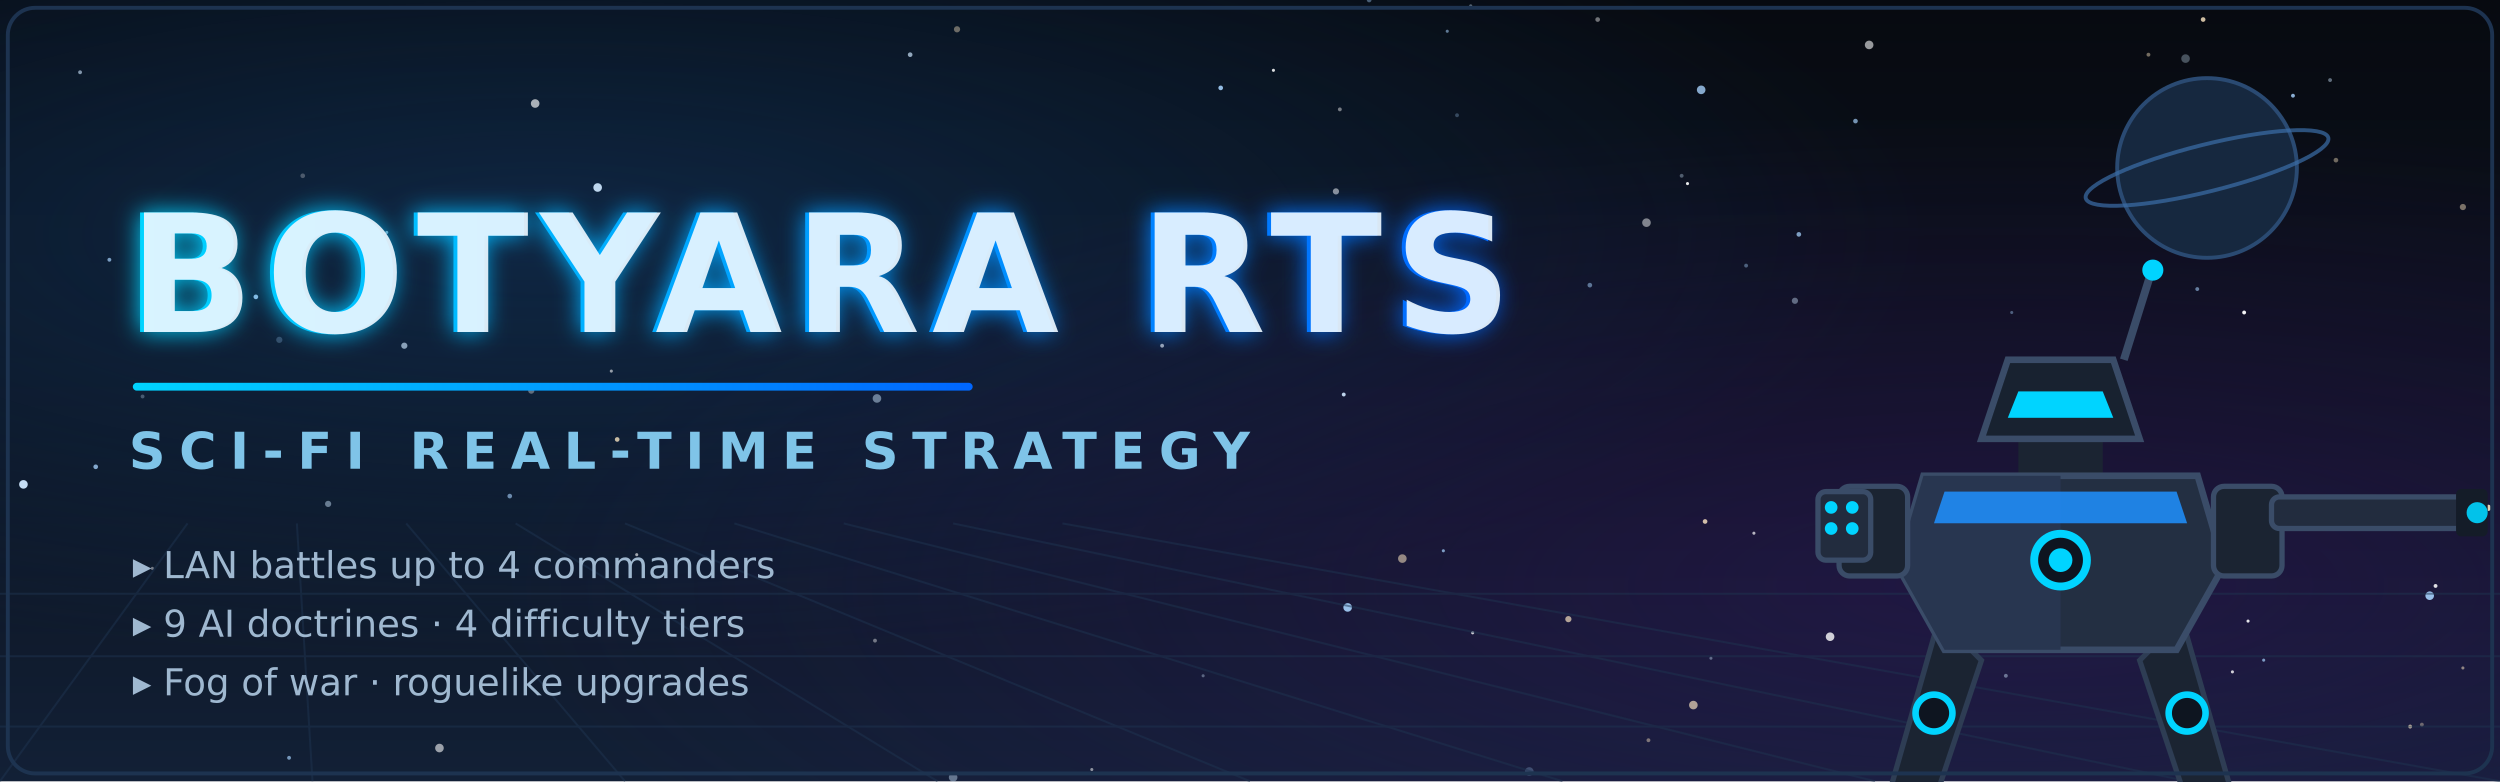
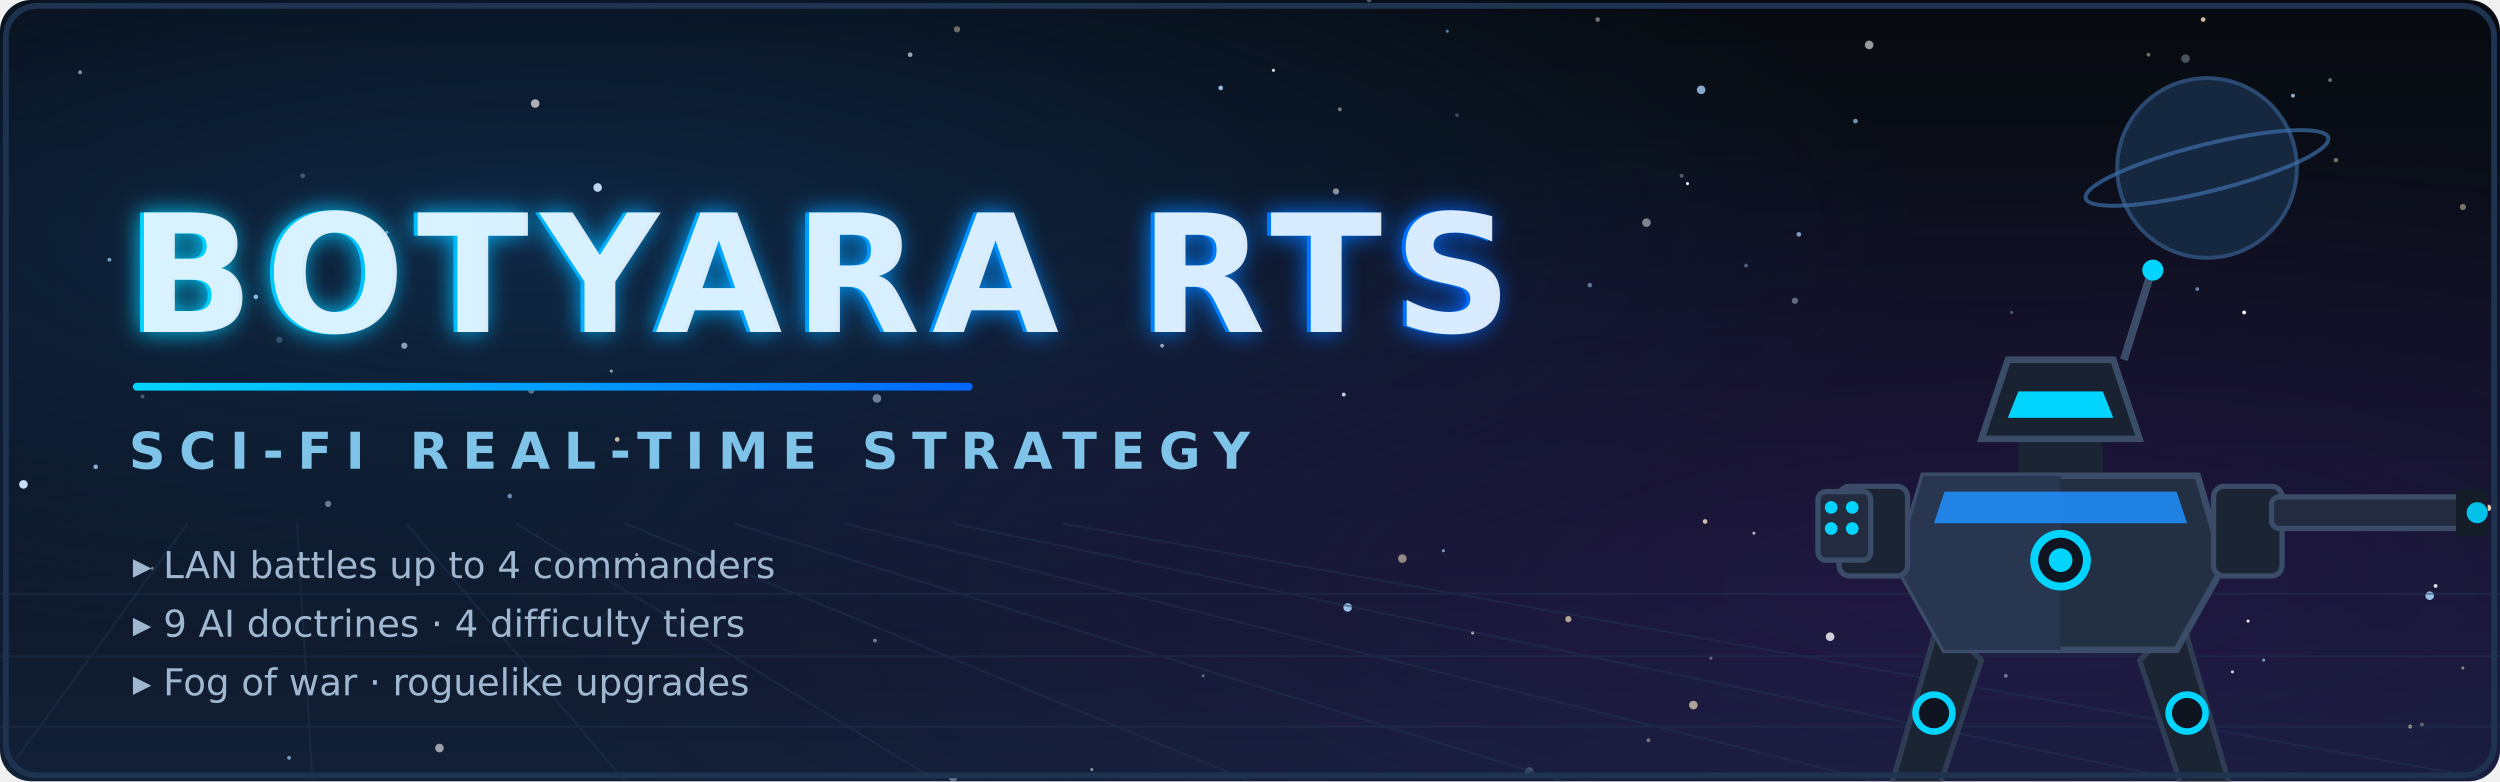
<svg xmlns="http://www.w3.org/2000/svg" width="1280" height="400" viewBox="0 0 1280 400">
  <defs>
    <linearGradient id="bg" x1="0" y1="0" x2="0" y2="1">
      <stop offset="0" stop-color="#070a10" />
      <stop offset="0.55" stop-color="#0c1320" />
      <stop offset="1" stop-color="#122036" />
    </linearGradient>
    <radialGradient id="neb1" cx="0.22" cy="0.3" r="0.55">
      <stop offset="0" stop-color="#123a66" stop-opacity="0.55" />
      <stop offset="1" stop-color="#123a66" stop-opacity="0" />
    </radialGradient>
    <radialGradient id="neb2" cx="0.8" cy="0.75" r="0.6">
      <stop offset="0" stop-color="#3a1466" stop-opacity="0.4" />
      <stop offset="1" stop-color="#3a1466" stop-opacity="0" />
    </radialGradient>
    <linearGradient id="accent" x1="0" y1="0" x2="1" y2="0">
      <stop offset="0" stop-color="#00d4ff" />
      <stop offset="1" stop-color="#0066ff" />
    </linearGradient>
    <filter id="glow" x="-40%" y="-40%" width="180%" height="180%">
      <feGaussianBlur stdDeviation="6" result="b" />
      <feMerge>
        <feMergeNode in="b" />
        <feMergeNode in="SourceGraphic" />
      </feMerge>
    </filter>
+     <clipPath id="frame-main">
+       <rect x="0" y="0" width="1280" height="400" rx="16" />
+     </clipPath>
  </defs>
-   <rect width="1280" height="400" fill="url(#bg)" />
-   <rect width="1280" height="400" fill="url(#neb1)" />
-   <rect width="1280" height="400" fill="url(#neb2)" />
-   <g>
-     <circle cx="818" cy="10" r="1.2" fill="#ffffff" opacity="0.42" />
-     <circle cx="943" cy="271" r="2.2" fill="#ffe9c4" opacity="0.31" />
-     <circle cx="41" cy="37" r="1.0" fill="#cfe8ff" opacity="0.60" />
-     <circle cx="718" cy="286" r="2.2" fill="#ffe9c4" opacity="0.54" />
-     <circle cx="754" cy="324" r="0.8" fill="#ffffff" opacity="0.78" />
-     <circle cx="894" cy="136" r="1.0" fill="#a8d4ff" opacity="0.40" />
-     <circle cx="131" cy="152" r="1.2" fill="#a8d4ff" opacity="0.84" />
-     <circle cx="1033" cy="292" r="2.2" fill="#ffe9c4" opacity="0.34" />
-     <circle cx="101" cy="117" r="2.2" fill="#a8d4ff" opacity="0.87" />
-     <circle cx="739" cy="282" r="0.8" fill="#a8d4ff" opacity="0.71" />
-     <circle cx="1261" cy="342" r="0.8" fill="#ffe9c4" opacity="0.52" />
-     <circle cx="814" cy="146" r="1.2" fill="#a8d4ff" opacity="0.50" />
-     <circle cx="898" cy="273" r="0.8" fill="#ffffff" opacity="0.68" />
-     <circle cx="684" cy="98" r="1.6" fill="#ffffff" opacity="0.52" />
-     <circle cx="876" cy="337" r="0.8" fill="#cfe8ff" opacity="0.41" />
-     <circle cx="1030" cy="160" r="0.8" fill="#a8d4ff" opacity="0.40" />
-     <circle cx="272" cy="200" r="1.6" fill="#ffffff" opacity="0.35" />
-     <circle cx="316" cy="225" r="1.2" fill="#ffe9c4" opacity="0.77" />
-     <circle cx="1149" cy="160" r="1.0" fill="#ffffff" opacity="0.95" />
-     <circle cx="652" cy="36" r="0.8" fill="#ffffff" opacity="0.85" />
-     <circle cx="803" cy="317" r="1.6" fill="#ffe9c4" opacity="0.67" />
-     <circle cx="488" cy="398" r="2.2" fill="#cfe8ff" opacity="0.43" />
-     <circle cx="871" cy="46" r="2.2" fill="#a8d4ff" opacity="0.78" />
-     <circle cx="143" cy="174" r="1.6" fill="#a8d4ff" opacity="0.25" />
-     <circle cx="1244" cy="305" r="2.2" fill="#a8d4ff" opacity="0.89" />
-     <circle cx="1077" cy="203" r="1.0" fill="#ffffff" opacity="0.36" />
-     <circle cx="690" cy="311" r="2.2" fill="#a8d4ff" opacity="0.89" />
-     <circle cx="625" cy="45" r="1.2" fill="#a8d4ff" opacity="0.87" />
-     <circle cx="306" cy="96" r="2.2" fill="#cfe8ff" opacity="0.91" />
-     <circle cx="937" cy="326" r="2.2" fill="#ffffff" opacity="0.79" />
-     <circle cx="844" cy="379" r="1.0" fill="#ffe9c4" opacity="0.44" />
-     <circle cx="1234" cy="372" r="1.0" fill="#ffe9c4" opacity="0.75" />
-     <circle cx="1274" cy="260" r="1.6" fill="#ffe9c4" opacity="0.88" />
-     <circle cx="155" cy="90" r="1.2" fill="#ffffff" opacity="0.26" />
-     <circle cx="753" cy="3" r="0.8" fill="#cfe8ff" opacity="0.41" />
-     <circle cx="1100" cy="28" r="1.0" fill="#ffe9c4" opacity="0.44" />
-     <circle cx="274" cy="53" r="2.2" fill="#ffffff" opacity="0.65" />
-     <circle cx="1004" cy="323" r="1.0" fill="#ffe9c4" opacity="0.32" />
-     <circle cx="454" cy="164" r="0.8" fill="#cfe8ff" opacity="0.72" />
-     <circle cx="78" cy="291" r="0.8" fill="#ffffff" opacity="0.42" />
-     <circle cx="686" cy="56" r="1.0" fill="#ffffff" opacity="0.44" />
-     <circle cx="1119" cy="30" r="2.2" fill="#cfe8ff" opacity="0.32" />
-     <circle cx="1240" cy="371" r="1.0" fill="#ffe9c4" opacity="0.37" />
-     <circle cx="616" cy="346" r="0.8" fill="#cfe8ff" opacity="0.37" />
-     <circle cx="1261" cy="106" r="1.6" fill="#ffe9c4" opacity="0.45" />
-     <circle cx="198" cy="119" r="0.8" fill="#cfe8ff" opacity="0.66" />
-     <circle cx="957" cy="23" r="2.2" fill="#ffffff" opacity="0.58" />
-     <circle cx="73" cy="203" r="1.0" fill="#cfe8ff" opacity="0.30" />
-     <circle cx="864" cy="94" r="0.8" fill="#ffffff" opacity="0.91" />
-     <circle cx="741" cy="16" r="0.8" fill="#a8d4ff" opacity="0.54" />
-     <circle cx="1196" cy="82" r="1.2" fill="#ffe9c4" opacity="0.42" />
-     <circle cx="168" cy="258" r="1.6" fill="#cfe8ff" opacity="0.47" />
-     <circle cx="12" cy="248" r="2.2" fill="#cfe8ff" opacity="0.95" />
-     <circle cx="688" cy="202" r="1.0" fill="#cfe8ff" opacity="0.90" />
-     <circle cx="1125" cy="148" r="1.0" fill="#a8d4ff" opacity="0.56" />
-     <circle cx="783" cy="395" r="2.2" fill="#a8d4ff" opacity="0.26" />
-     <circle cx="1193" cy="41" r="1.0" fill="#cfe8ff" opacity="0.44" />
-     <circle cx="950" cy="62" r="1.2" fill="#a8d4ff" opacity="0.67" />
-     <circle cx="261" cy="254" r="1.2" fill="#a8d4ff" opacity="0.60" />
-     <circle cx="1159" cy="338" r="0.8" fill="#a8d4ff" opacity="0.69" />
-     <circle cx="56" cy="133" r="1.0" fill="#a8d4ff" opacity="0.70" />
-     <circle cx="207" cy="177" r="1.6" fill="#cfe8ff" opacity="0.64" />
-     <circle cx="96" cy="353" r="1.0" fill="#a8d4ff" opacity="0.63" />
-     <circle cx="746" cy="59" r="1.0" fill="#a8d4ff" opacity="0.28" />
-     <circle cx="1151" cy="318" r="0.8" fill="#ffffff" opacity="0.88" />
-     <circle cx="873" cy="267" r="1.2" fill="#ffe9c4" opacity="0.80" />
-     <circle cx="1247" cy="300" r="1.0" fill="#ffffff" opacity="0.86" />
-     <circle cx="1128" cy="10" r="1.2" fill="#ffe9c4" opacity="0.80" />
-     <circle cx="1027" cy="346" r="1.0" fill="#cfe8ff" opacity="0.44" />
-     <circle cx="490" cy="15" r="1.6" fill="#ffe9c4" opacity="0.41" />
-     <circle cx="448" cy="328" r="1.0" fill="#ffffff" opacity="0.41" />
-     <circle cx="510" cy="111" r="0.8" fill="#a8d4ff" opacity="0.93" />
-     <circle cx="449" cy="204" r="2.2" fill="#cfe8ff" opacity="0.48" />
-     <circle cx="148" cy="388" r="1.0" fill="#a8d4ff" opacity="0.66" />
-     <circle cx="49" cy="239" r="1.2" fill="#a8d4ff" opacity="0.76" />
-     <circle cx="559" cy="394" r="0.8" fill="#ffffff" opacity="0.52" />
-     <circle cx="326" cy="284" r="0.8" fill="#ffffff" opacity="0.61" />
-     <circle cx="466" cy="28" r="1.2" fill="#cfe8ff" opacity="0.69" />
-     <circle cx="921" cy="120" r="1.2" fill="#a8d4ff" opacity="0.72" />
-     <circle cx="515" cy="118" r="1.0" fill="#ffe9c4" opacity="0.38" />
-     <circle cx="867" cy="361" r="2.2" fill="#ffe9c4" opacity="0.65" />
-     <circle cx="701" cy="0" r="1.2" fill="#a8d4ff" opacity="0.40" />
-     <circle cx="595" cy="177" r="1.0" fill="#ffffff" opacity="0.61" />
-     <circle cx="843" cy="114" r="2.2" fill="#ffffff" opacity="0.48" />
-     <circle cx="861" cy="90" r="1.0" fill="#cfe8ff" opacity="0.35" />
-     <circle cx="313" cy="190" r="0.8" fill="#ffffff" opacity="0.57" />
-     <circle cx="919" cy="154" r="1.6" fill="#cfe8ff" opacity="0.42" />
-     <circle cx="1143" cy="344" r="0.8" fill="#ffffff" opacity="0.79" />
-     <circle cx="225" cy="383" r="2.2" fill="#ffffff" opacity="0.58" />
-     <circle cx="1174" cy="49" r="1.0" fill="#a8d4ff" opacity="0.81" />
+   <g clip-path="url(#frame-main)">
+     <rect width="1280" height="400" fill="url(#bg)" />
+     <rect width="1280" height="400" fill="url(#neb1)" />
+     <rect width="1280" height="400" fill="url(#neb2)" />
+     <g>
+       <circle cx="818" cy="10" r="1.2" fill="#ffffff" opacity="0.42" />
+       <circle cx="943" cy="271" r="2.2" fill="#ffe9c4" opacity="0.31" />
+       <circle cx="41" cy="37" r="1.0" fill="#cfe8ff" opacity="0.60" />
+       <circle cx="718" cy="286" r="2.2" fill="#ffe9c4" opacity="0.54" />
+       <circle cx="754" cy="324" r="0.8" fill="#ffffff" opacity="0.78" />
+       <circle cx="894" cy="136" r="1.0" fill="#a8d4ff" opacity="0.40" />
+       <circle cx="131" cy="152" r="1.2" fill="#a8d4ff" opacity="0.84" />
+       <circle cx="1033" cy="292" r="2.2" fill="#ffe9c4" opacity="0.34" />
+       <circle cx="101" cy="117" r="2.2" fill="#a8d4ff" opacity="0.87" />
+       <circle cx="739" cy="282" r="0.8" fill="#a8d4ff" opacity="0.71" />
+       <circle cx="1261" cy="342" r="0.8" fill="#ffe9c4" opacity="0.52" />
+       <circle cx="814" cy="146" r="1.2" fill="#a8d4ff" opacity="0.50" />
+       <circle cx="898" cy="273" r="0.8" fill="#ffffff" opacity="0.68" />
+       <circle cx="684" cy="98" r="1.6" fill="#ffffff" opacity="0.52" />
+       <circle cx="876" cy="337" r="0.8" fill="#cfe8ff" opacity="0.41" />
+       <circle cx="1030" cy="160" r="0.8" fill="#a8d4ff" opacity="0.40" />
+       <circle cx="272" cy="200" r="1.6" fill="#ffffff" opacity="0.35" />
+       <circle cx="316" cy="225" r="1.2" fill="#ffe9c4" opacity="0.77" />
+       <circle cx="1149" cy="160" r="1.0" fill="#ffffff" opacity="0.95" />
+       <circle cx="652" cy="36" r="0.8" fill="#ffffff" opacity="0.85" />
+       <circle cx="803" cy="317" r="1.6" fill="#ffe9c4" opacity="0.67" />
+       <circle cx="488" cy="398" r="2.2" fill="#cfe8ff" opacity="0.43" />
+       <circle cx="871" cy="46" r="2.2" fill="#a8d4ff" opacity="0.78" />
+       <circle cx="143" cy="174" r="1.6" fill="#a8d4ff" opacity="0.25" />
+       <circle cx="1244" cy="305" r="2.2" fill="#a8d4ff" opacity="0.89" />
+       <circle cx="1077" cy="203" r="1.0" fill="#ffffff" opacity="0.36" />
+       <circle cx="690" cy="311" r="2.2" fill="#a8d4ff" opacity="0.89" />
+       <circle cx="625" cy="45" r="1.2" fill="#a8d4ff" opacity="0.87" />
+       <circle cx="306" cy="96" r="2.2" fill="#cfe8ff" opacity="0.91" />
+       <circle cx="937" cy="326" r="2.2" fill="#ffffff" opacity="0.79" />
+       <circle cx="844" cy="379" r="1.0" fill="#ffe9c4" opacity="0.44" />
+       <circle cx="1234" cy="372" r="1.0" fill="#ffe9c4" opacity="0.75" />
+       <circle cx="1274" cy="260" r="1.6" fill="#ffe9c4" opacity="0.88" />
+       <circle cx="155" cy="90" r="1.2" fill="#ffffff" opacity="0.26" />
+       <circle cx="753" cy="3" r="0.8" fill="#cfe8ff" opacity="0.41" />
+       <circle cx="1100" cy="28" r="1.0" fill="#ffe9c4" opacity="0.44" />
+       <circle cx="274" cy="53" r="2.2" fill="#ffffff" opacity="0.65" />
+       <circle cx="1004" cy="323" r="1.0" fill="#ffe9c4" opacity="0.32" />
+       <circle cx="454" cy="164" r="0.8" fill="#cfe8ff" opacity="0.72" />
+       <circle cx="78" cy="291" r="0.8" fill="#ffffff" opacity="0.42" />
+       <circle cx="686" cy="56" r="1.0" fill="#ffffff" opacity="0.44" />
+       <circle cx="1119" cy="30" r="2.2" fill="#cfe8ff" opacity="0.32" />
+       <circle cx="1240" cy="371" r="1.0" fill="#ffe9c4" opacity="0.37" />
+       <circle cx="616" cy="346" r="0.8" fill="#cfe8ff" opacity="0.37" />
+       <circle cx="1261" cy="106" r="1.6" fill="#ffe9c4" opacity="0.45" />
+       <circle cx="198" cy="119" r="0.8" fill="#cfe8ff" opacity="0.66" />
+       <circle cx="957" cy="23" r="2.2" fill="#ffffff" opacity="0.58" />
+       <circle cx="73" cy="203" r="1.0" fill="#cfe8ff" opacity="0.30" />
+       <circle cx="864" cy="94" r="0.8" fill="#ffffff" opacity="0.91" />
+       <circle cx="741" cy="16" r="0.8" fill="#a8d4ff" opacity="0.54" />
+       <circle cx="1196" cy="82" r="1.2" fill="#ffe9c4" opacity="0.42" />
+       <circle cx="168" cy="258" r="1.6" fill="#cfe8ff" opacity="0.47" />
+       <circle cx="12" cy="248" r="2.2" fill="#cfe8ff" opacity="0.95" />
+       <circle cx="688" cy="202" r="1.0" fill="#cfe8ff" opacity="0.90" />
+       <circle cx="1125" cy="148" r="1.0" fill="#a8d4ff" opacity="0.56" />
+       <circle cx="783" cy="395" r="2.2" fill="#a8d4ff" opacity="0.26" />
+       <circle cx="1193" cy="41" r="1.0" fill="#cfe8ff" opacity="0.44" />
+       <circle cx="950" cy="62" r="1.2" fill="#a8d4ff" opacity="0.67" />
+       <circle cx="261" cy="254" r="1.2" fill="#a8d4ff" opacity="0.60" />
+       <circle cx="1159" cy="338" r="0.8" fill="#a8d4ff" opacity="0.69" />
+       <circle cx="56" cy="133" r="1.0" fill="#a8d4ff" opacity="0.70" />
+       <circle cx="207" cy="177" r="1.6" fill="#cfe8ff" opacity="0.64" />
+       <circle cx="96" cy="353" r="1.0" fill="#a8d4ff" opacity="0.63" />
+       <circle cx="746" cy="59" r="1.0" fill="#a8d4ff" opacity="0.28" />
+       <circle cx="1151" cy="318" r="0.8" fill="#ffffff" opacity="0.88" />
+       <circle cx="873" cy="267" r="1.2" fill="#ffe9c4" opacity="0.80" />
+       <circle cx="1247" cy="300" r="1.0" fill="#ffffff" opacity="0.86" />
+       <circle cx="1128" cy="10" r="1.2" fill="#ffe9c4" opacity="0.80" />
+       <circle cx="1027" cy="346" r="1.0" fill="#cfe8ff" opacity="0.44" />
+       <circle cx="490" cy="15" r="1.6" fill="#ffe9c4" opacity="0.41" />
+       <circle cx="448" cy="328" r="1.0" fill="#ffffff" opacity="0.41" />
+       <circle cx="510" cy="111" r="0.8" fill="#a8d4ff" opacity="0.93" />
+       <circle cx="449" cy="204" r="2.2" fill="#cfe8ff" opacity="0.48" />
+       <circle cx="148" cy="388" r="1.0" fill="#a8d4ff" opacity="0.66" />
+       <circle cx="49" cy="239" r="1.2" fill="#a8d4ff" opacity="0.76" />
+       <circle cx="559" cy="394" r="0.8" fill="#ffffff" opacity="0.52" />
+       <circle cx="326" cy="284" r="0.8" fill="#ffffff" opacity="0.61" />
+       <circle cx="466" cy="28" r="1.2" fill="#cfe8ff" opacity="0.69" />
+       <circle cx="921" cy="120" r="1.2" fill="#a8d4ff" opacity="0.72" />
+       <circle cx="515" cy="118" r="1.0" fill="#ffe9c4" opacity="0.38" />
+       <circle cx="867" cy="361" r="2.2" fill="#ffe9c4" opacity="0.65" />
+       <circle cx="701" cy="0" r="1.2" fill="#a8d4ff" opacity="0.40" />
+       <circle cx="595" cy="177" r="1.0" fill="#ffffff" opacity="0.61" />
+       <circle cx="843" cy="114" r="2.2" fill="#ffffff" opacity="0.48" />
+       <circle cx="861" cy="90" r="1.0" fill="#cfe8ff" opacity="0.35" />
+       <circle cx="313" cy="190" r="0.8" fill="#ffffff" opacity="0.57" />
+       <circle cx="919" cy="154" r="1.6" fill="#cfe8ff" opacity="0.42" />
+       <circle cx="1143" cy="344" r="0.8" fill="#ffffff" opacity="0.79" />
+       <circle cx="225" cy="383" r="2.2" fill="#ffffff" opacity="0.58" />
+       <circle cx="1174" cy="49" r="1.0" fill="#a8d4ff" opacity="0.81" />
+     </g>
+     <g stroke="#1d3350" stroke-width="1" opacity="0.5">
+       <line x1="0" y1="400" x2="96" y2="268" />
+       <line x1="160" y1="400" x2="152" y2="268" />
+       <line x1="320" y1="400" x2="208" y2="268" />
+       <line x1="480" y1="400" x2="264" y2="268" />
+       <line x1="640" y1="400" x2="320" y2="268" />
+       <line x1="800" y1="400" x2="376" y2="268" />
+       <line x1="960" y1="400" x2="432" y2="268" />
+       <line x1="1120" y1="400" x2="488" y2="268" />
+       <line x1="1280" y1="400" x2="544" y2="268" />
+       <line x1="0" y1="304" x2="1280" y2="304" />
+       <line x1="0" y1="336" x2="1280" y2="336" />
+       <line x1="0" y1="372" x2="1280" y2="372" />
+     </g>
+     <circle cx="1130" cy="86" r="46" fill="#16283f" stroke="#2a4a72" stroke-width="2" />
+     <ellipse cx="1130" cy="86" rx="64" ry="12" fill="none" stroke="#3a6ea8" stroke-width="2" opacity="0.7" transform="rotate(-14 1130 86)" />
+     <g transform="translate(1055,330) scale(1.35)">
+       <path d="M -46,-10 L -66,60 L -50,66 L -30,6 Z" fill="#1b2432" stroke="#2e3d54" stroke-width="2" />
+       <path d="M 46,-10 L 66,60 L 50,66 L 30,6 Z" fill="#1b2432" stroke="#2e3d54" stroke-width="2" />
+       <path d="M -70,58 L -46,58 L -44,72 L -72,72 Z" fill="#141c28" />
+       <path d="M 70,58 L 46,58 L 44,72 L 72,72 Z" fill="#141c28" />
+       <rect x="-72" y="70" width="30" height="5" rx="2" fill="#00d4ff" opacity="0.8" />
+       <rect x="42" y="70" width="30" height="5" rx="2" fill="#00d4ff" opacity="0.8" />
+       <circle cx="-48" cy="26" r="7" fill="#0e1520" stroke="#00d4ff" stroke-width="2.5" />
+       <circle cx="48" cy="26" r="7" fill="#0e1520" stroke="#00d4ff" stroke-width="2.5" />
+       <rect x="-16" y="-84" width="32" height="24" fill="#1b2432" />
+       <path d="M -52,-64 L 52,-64 L 62,-30 L 44,2 L -44,2 L -62,-30 Z" fill="#232f42" stroke="#3a4c68" stroke-width="2.5" />
+       <path d="M -52,-64 L 0,-64 L 0,2 L -44,2 L -62,-30 Z" fill="#283650" />
+       <path d="M -44,-58 L 44,-58 L 48,-46 L -48,-46 Z" fill="#1e90ff" opacity="0.85" />
+       <path d="M -20,-108 L 20,-108 L 30,-78 L -30,-78 Z" fill="#182230" stroke="#3a4c68" stroke-width="2.5" />
+       <path d="M -16,-96 L 16,-96 L 20,-86 L -20,-86 Z" fill="#00d4ff">
+         <animate attributeName="opacity" values="1;0.55;1" dur="2.4s" repeatCount="indefinite" />
+       </path>
+       <rect x="-84" y="-60" width="26" height="34" rx="4" fill="#1b2432" stroke="#3a4c68" stroke-width="2" />
+       <rect x="58" y="-60" width="26" height="34" rx="4" fill="#1b2432" stroke="#3a4c68" stroke-width="2" />
+       <rect x="80" y="-56" width="74" height="12" rx="3" fill="#222c3e" stroke="#3a4c68" stroke-width="2" />
+       <rect x="150" y="-59" width="12" height="18" rx="2" fill="#141c28" />
+       <circle cx="158" cy="-50" r="4" fill="#00d4ff" opacity="0.9">
+         <animate attributeName="opacity" values="0.2;1;0.2" dur="1.6s" repeatCount="indefinite" />
+       </circle>
+       <rect x="-92" y="-58" width="20" height="26" rx="3" fill="#222c3e" stroke="#3a4c68" stroke-width="2" />
+       <circle cx="-87" cy="-52" r="2.4" fill="#00d4ff" />
+       <circle cx="-79" cy="-52" r="2.4" fill="#00d4ff" />
+       <circle cx="-87" cy="-44" r="2.4" fill="#00d4ff" />
+       <circle cx="-79" cy="-44" r="2.4" fill="#00d4ff" />
+       <circle cx="0" cy="-32" r="10" fill="#0e1520" stroke="#00d4ff" stroke-width="3" />
+       <circle cx="0" cy="-32" r="4.5" fill="#00d4ff">
+         <animate attributeName="r" values="4.5;6;4.5" dur="2s" repeatCount="indefinite" />
+       </circle>
+       <line x1="24" y1="-108" x2="34" y2="-140" stroke="#3a4c68" stroke-width="3" />
+       <circle cx="35" cy="-142" r="4" fill="#00d4ff">
+         <animate attributeName="opacity" values="1;0.3;1" dur="1.8s" repeatCount="indefinite" />
+       </circle>
+     </g>
+     <g filter="url(#glow)">
+       <text x="64" y="170" font-family="DejaVu Sans, Arial, sans-serif" font-weight="bold" font-size="84" letter-spacing="6" fill="url(#accent)">BOTYARA RTS</text>
+     </g>
+     <text x="66" y="170" font-family="DejaVu Sans, Arial, sans-serif" font-weight="bold" font-size="84" letter-spacing="6" fill="#eaf6ff" opacity="0.92">BOTYARA RTS</text>
+     <rect x="68" y="196" width="430" height="4" rx="2" fill="url(#accent)" />
+     <text x="66" y="240" font-family="DejaVu Sans, Arial, sans-serif" font-weight="bold" font-size="26" letter-spacing="7" fill="#7fc4e8">SCI-FI REAL-TIME STRATEGY</text>
+     <g font-family="DejaVu Sans, Arial, sans-serif" font-size="19" fill="#9fb8d0">
+       <text x="68" y="296">▸ LAN battles up to 4 commanders</text>
+       <text x="68" y="326">▸ 9 AI doctrines · 4 difficulty tiers</text>
+       <text x="68" y="356">▸ Fog of war · roguelike upgrades</text>
+     </g>
  </g>
-   <g stroke="#1d3350" stroke-width="1" opacity="0.5">
-     <line x1="0" y1="400" x2="96" y2="268" />
-     <line x1="160" y1="400" x2="152" y2="268" />
-     <line x1="320" y1="400" x2="208" y2="268" />
-     <line x1="480" y1="400" x2="264" y2="268" />
-     <line x1="640" y1="400" x2="320" y2="268" />
-     <line x1="800" y1="400" x2="376" y2="268" />
-     <line x1="960" y1="400" x2="432" y2="268" />
-     <line x1="1120" y1="400" x2="488" y2="268" />
-     <line x1="1280" y1="400" x2="544" y2="268" />
-     <line x1="0" y1="304" x2="1280" y2="304" />
-     <line x1="0" y1="336" x2="1280" y2="336" />
-     <line x1="0" y1="372" x2="1280" y2="372" />
-   </g>
-   <circle cx="1130" cy="86" r="46" fill="#16283f" stroke="#2a4a72" stroke-width="2" />
-   <ellipse cx="1130" cy="86" rx="64" ry="12" fill="none" stroke="#3a6ea8" stroke-width="2" opacity="0.7" transform="rotate(-14 1130 86)" />
-   <g transform="translate(1055,330) scale(1.35)">
-     <path d="M -46,-10 L -66,60 L -50,66 L -30,6 Z" fill="#1b2432" stroke="#2e3d54" stroke-width="2" />
-     <path d="M 46,-10 L 66,60 L 50,66 L 30,6 Z" fill="#1b2432" stroke="#2e3d54" stroke-width="2" />
-     <path d="M -70,58 L -46,58 L -44,72 L -72,72 Z" fill="#141c28" />
-     <path d="M 70,58 L 46,58 L 44,72 L 72,72 Z" fill="#141c28" />
-     <rect x="-72" y="70" width="30" height="5" rx="2" fill="#00d4ff" opacity="0.8" />
-     <rect x="42" y="70" width="30" height="5" rx="2" fill="#00d4ff" opacity="0.8" />
-     <circle cx="-48" cy="26" r="7" fill="#0e1520" stroke="#00d4ff" stroke-width="2.5" />
-     <circle cx="48" cy="26" r="7" fill="#0e1520" stroke="#00d4ff" stroke-width="2.5" />
-     <rect x="-16" y="-84" width="32" height="24" fill="#1b2432" />
-     <path d="M -52,-64 L 52,-64 L 62,-30 L 44,2 L -44,2 L -62,-30 Z" fill="#232f42" stroke="#3a4c68" stroke-width="2.5" />
-     <path d="M -52,-64 L 0,-64 L 0,2 L -44,2 L -62,-30 Z" fill="#283650" />
-     <path d="M -44,-58 L 44,-58 L 48,-46 L -48,-46 Z" fill="#1e90ff" opacity="0.85" />
-     <path d="M -20,-108 L 20,-108 L 30,-78 L -30,-78 Z" fill="#182230" stroke="#3a4c68" stroke-width="2.5" />
-     <path d="M -16,-96 L 16,-96 L 20,-86 L -20,-86 Z" fill="#00d4ff">
-       <animate attributeName="opacity" values="1;0.55;1" dur="2.4s" repeatCount="indefinite" />
-     </path>
-     <rect x="-84" y="-60" width="26" height="34" rx="4" fill="#1b2432" stroke="#3a4c68" stroke-width="2" />
-     <rect x="58" y="-60" width="26" height="34" rx="4" fill="#1b2432" stroke="#3a4c68" stroke-width="2" />
-     <rect x="80" y="-56" width="74" height="12" rx="3" fill="#222c3e" stroke="#3a4c68" stroke-width="2" />
-     <rect x="150" y="-59" width="12" height="18" rx="2" fill="#141c28" />
-     <circle cx="158" cy="-50" r="4" fill="#00d4ff" opacity="0.9">
-       <animate attributeName="opacity" values="0.2;1;0.2" dur="1.6s" repeatCount="indefinite" />
-     </circle>
-     <rect x="-92" y="-58" width="20" height="26" rx="3" fill="#222c3e" stroke="#3a4c68" stroke-width="2" />
-     <circle cx="-87" cy="-52" r="2.4" fill="#00d4ff" />
-     <circle cx="-79" cy="-52" r="2.4" fill="#00d4ff" />
-     <circle cx="-87" cy="-44" r="2.4" fill="#00d4ff" />
-     <circle cx="-79" cy="-44" r="2.4" fill="#00d4ff" />
-     <circle cx="0" cy="-32" r="10" fill="#0e1520" stroke="#00d4ff" stroke-width="3" />
-     <circle cx="0" cy="-32" r="4.5" fill="#00d4ff">
-       <animate attributeName="r" values="4.5;6;4.5" dur="2s" repeatCount="indefinite" />
-     </circle>
-     <line x1="24" y1="-108" x2="34" y2="-140" stroke="#3a4c68" stroke-width="3" />
-     <circle cx="35" cy="-142" r="4" fill="#00d4ff">
-       <animate attributeName="opacity" values="1;0.3;1" dur="1.8s" repeatCount="indefinite" />
-     </circle>
-   </g>
-   <g filter="url(#glow)">
-     <text x="64" y="170" font-family="DejaVu Sans, Arial, sans-serif" font-weight="bold" font-size="84" letter-spacing="6" fill="url(#accent)">BOTYARA RTS</text>
-   </g>
-   <text x="66" y="170" font-family="DejaVu Sans, Arial, sans-serif" font-weight="bold" font-size="84" letter-spacing="6" fill="#eaf6ff" opacity="0.92">BOTYARA RTS</text>
-   <rect x="68" y="196" width="430" height="4" rx="2" fill="url(#accent)" />
-   <text x="66" y="240" font-family="DejaVu Sans, Arial, sans-serif" font-weight="bold" font-size="26" letter-spacing="7" fill="#7fc4e8">SCI-FI REAL-TIME STRATEGY</text>
-   <g font-family="DejaVu Sans, Arial, sans-serif" font-size="19" fill="#9fb8d0">
-     <text x="68" y="296">▸ LAN battles up to 4 commanders</text>
-     <text x="68" y="326">▸ 9 AI doctrines · 4 difficulty tiers</text>
-     <text x="68" y="356">▸ Fog of war · roguelike upgrades</text>
-   </g>
-   <rect x="4" y="4" width="1272" height="392" rx="14" fill="none" stroke="#1d3350" stroke-width="2" />
+   <rect x="3" y="3" width="1274" height="394" rx="16" fill="none" stroke="#1d3350" stroke-width="3" />
</svg>
